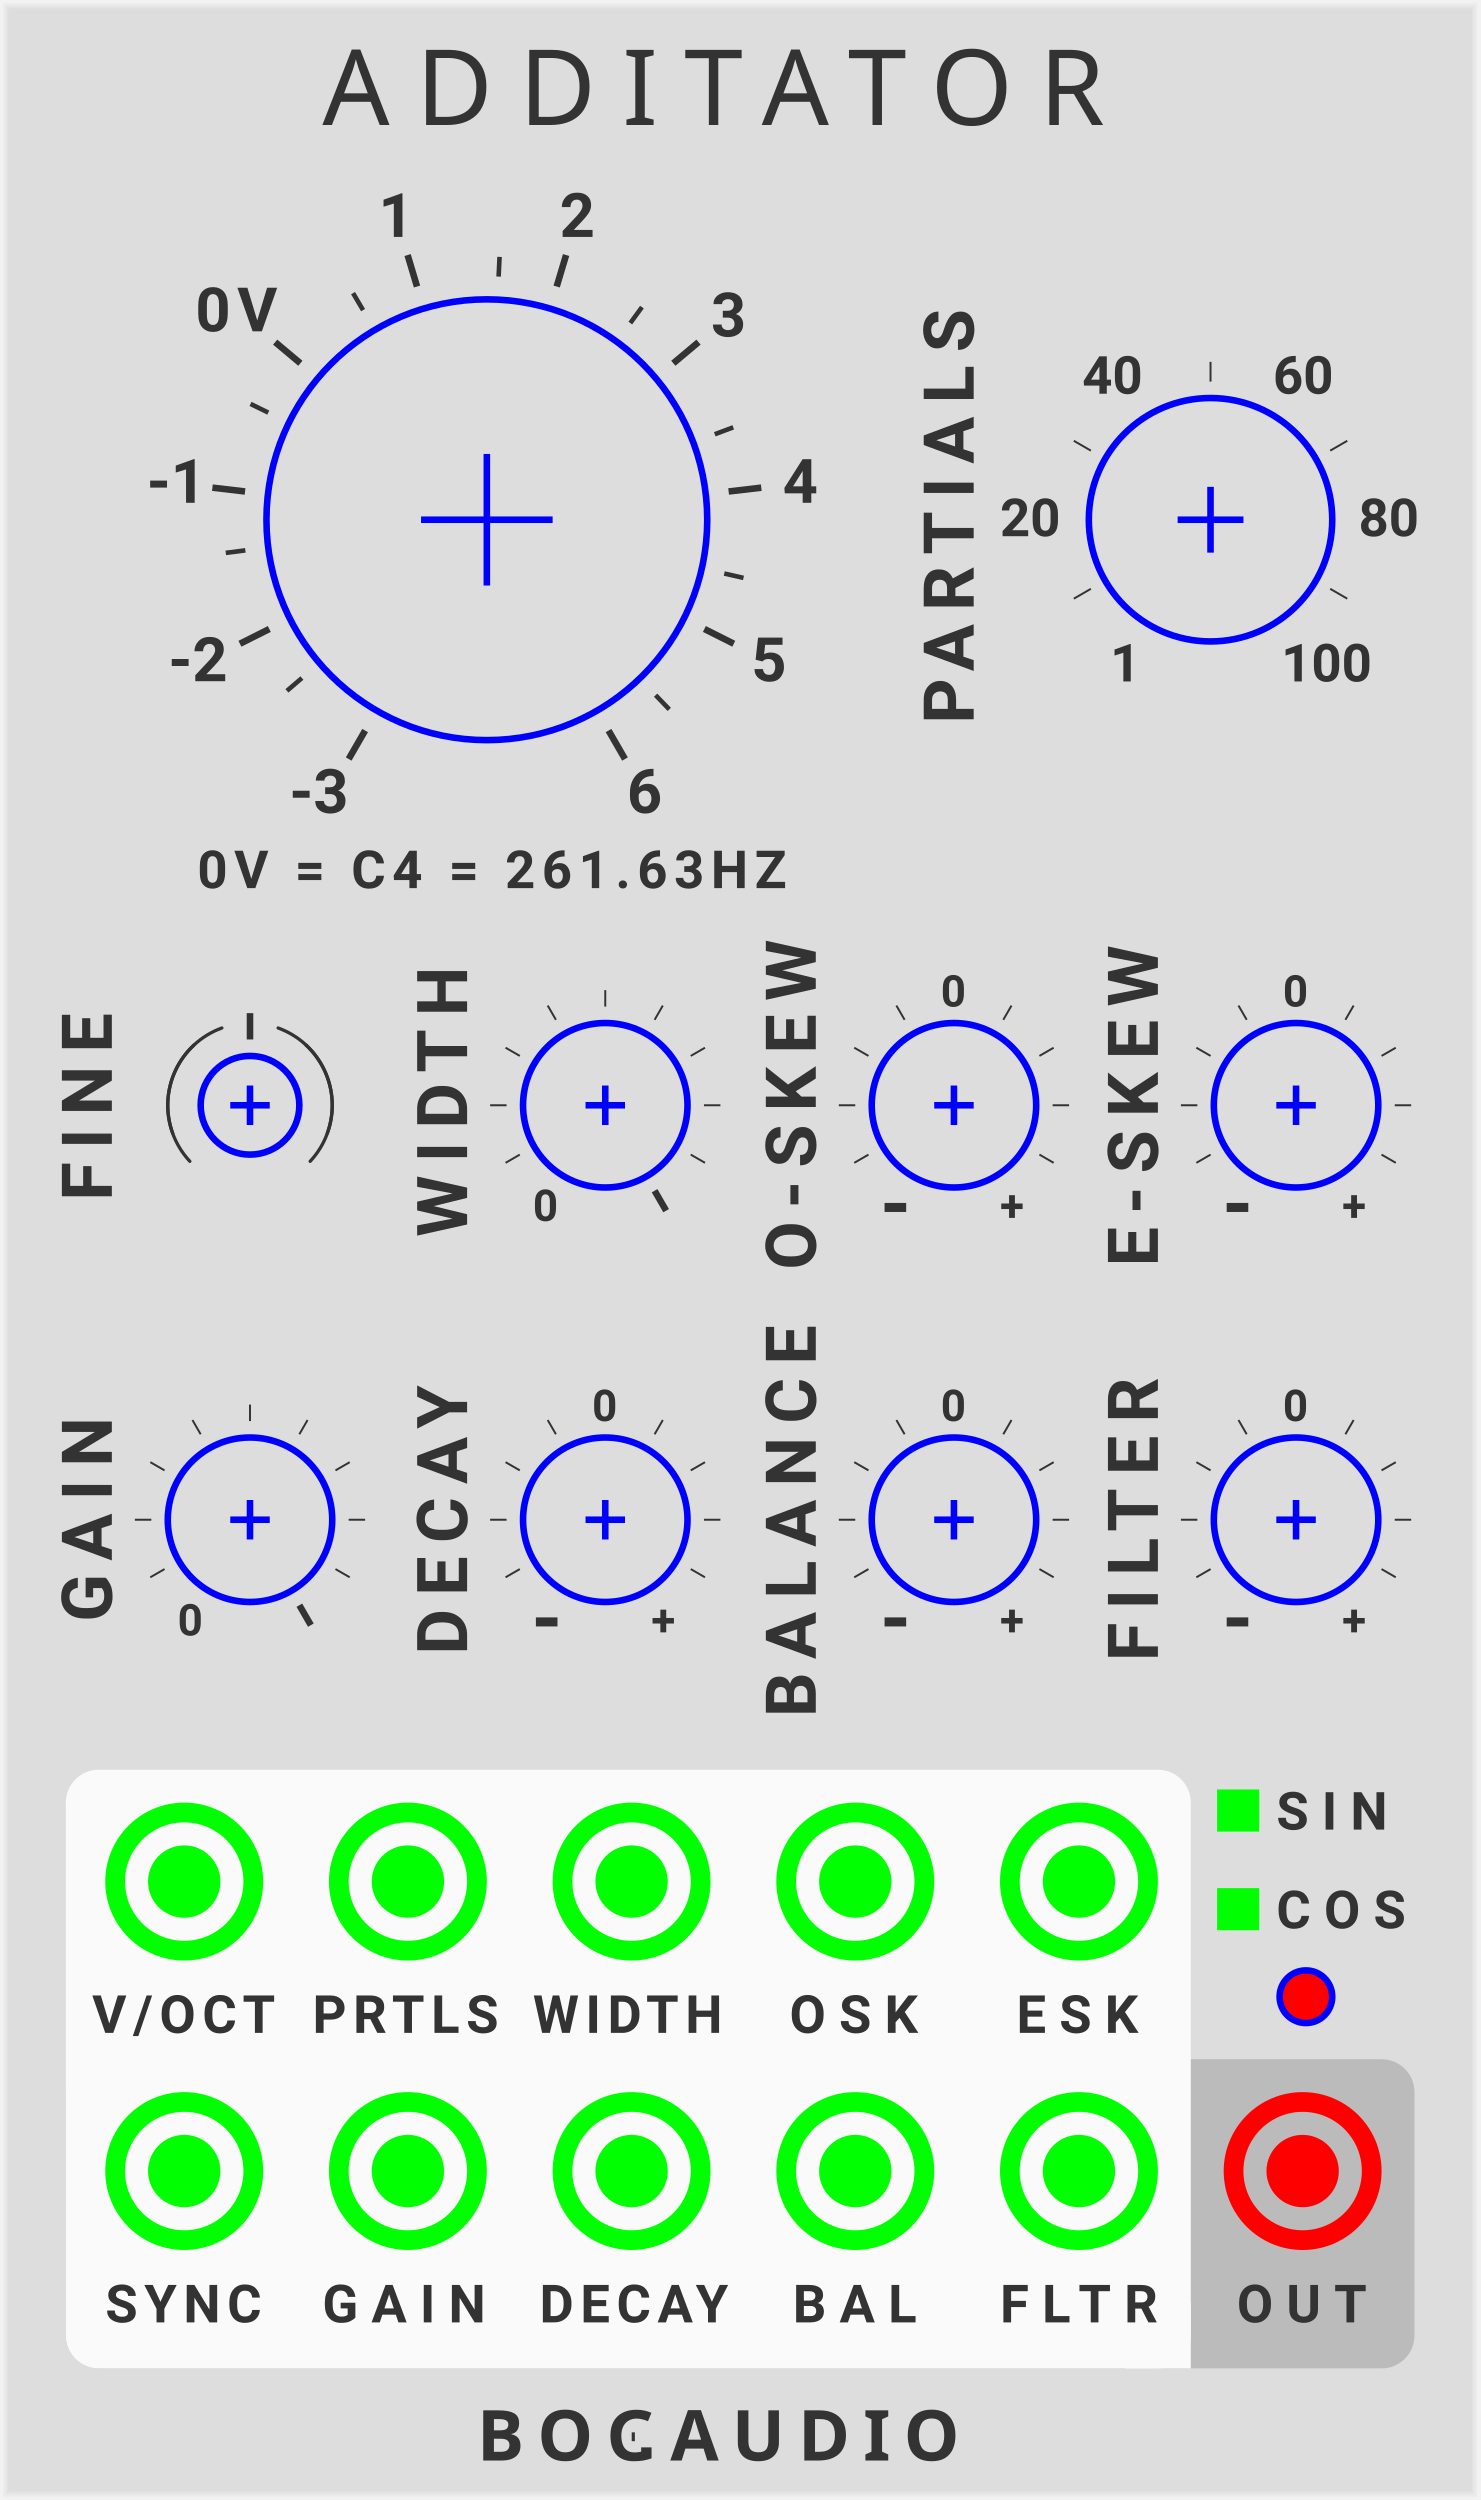
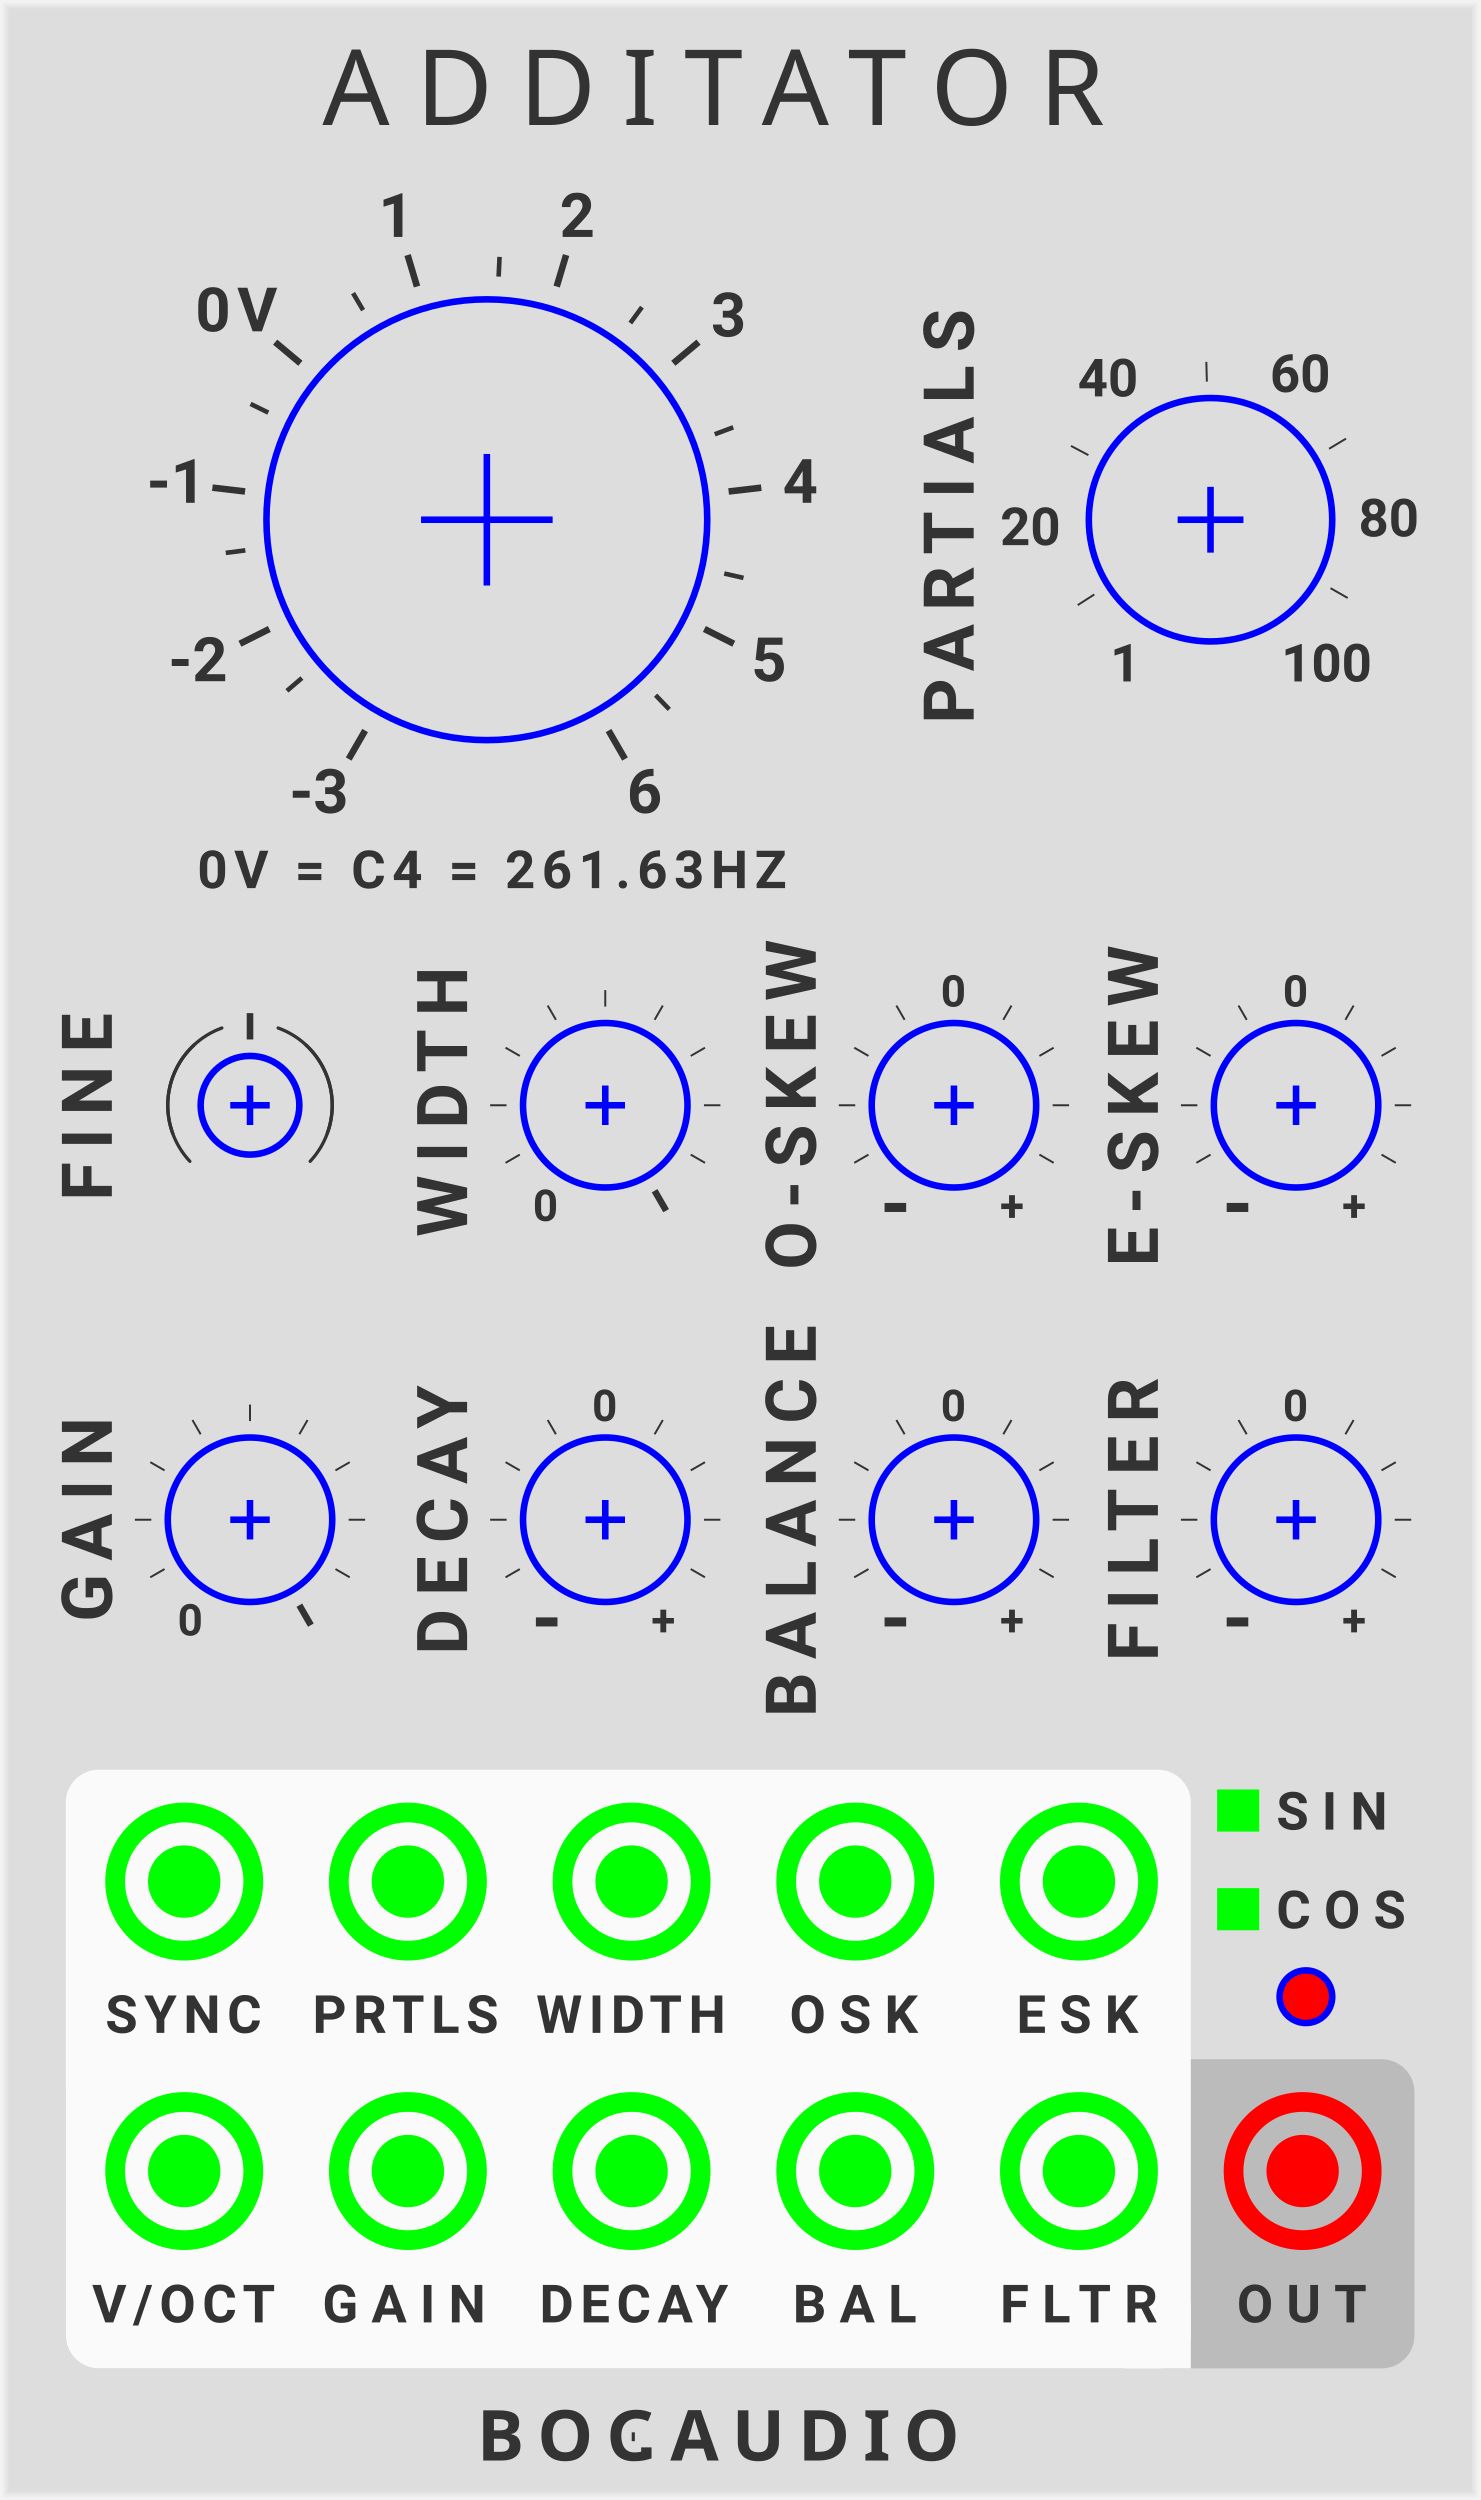
<svg xmlns="http://www.w3.org/2000/svg" xmlns:xlink="http://www.w3.org/1999/xlink" version="1.1" width="225" height="380" viewBox="0 0 225 380">
  <style>
    text {
      fill: #333;
      font-family: 'Roboto', sans-serif;
      font-weight: bold;
    }
    text.title {
      font-family: 'Comfortaa', sans-serif;
      font-weight: normal;
    }
    text.brand {
      font-family: 'Audiowide', sans-serif;
      font-weight: bold;
    }
  </style>
  <defs>
    <symbol id="knob-large" viewBox="0 0 68px 68px">
      <g transform="translate(34 34)">
        <polyline points="-10,0 10,0" stroke-width="1" stroke="#00f" />
        <polyline points="0,-10 0,10" stroke-width="1" stroke="#00f" />
        <circle cx="0" cy="0" r="33.5" stroke-width="1" stroke="#00f" fill="none" />
      </g>
    </symbol>
    <symbol id="knob" viewBox="0 0 38px 38px">
      <g transform="translate(19 19)">
        <polyline points="-5,0 5,0" stroke-width="1" stroke="#00f" />
        <polyline points="0,-5 0,5" stroke-width="1" stroke="#00f" />
        <circle cx="0" cy="0" r="18.5" stroke-width="1" stroke="#00f" fill="none" />
      </g>
    </symbol>
    <symbol id="knob-medium" viewBox="0 0 26px 26px">
      <g transform="translate(13 13)">
        <polyline points="-3,0 3,0" stroke-width="1" stroke="#00f" />
        <polyline points="0,-3 0,3" stroke-width="1" stroke="#00f" />
        <circle cx="0" cy="0" r="12.5" stroke-width="1" stroke="#00f" fill="none" />
      </g>
    </symbol>
    <symbol id="knob-smallest" viewBox="0 0 16px 16px">
      <g transform="translate(8 8)">
        <polyline points="-3,0 3,0" stroke-width="1" stroke="#00f" />
        <polyline points="0,-3 0,3" stroke-width="1" stroke="#00f" />
        <circle r="7.5" stroke-width="1" stroke="#00f" fill="none" />
      </g>
    </symbol>
    <symbol id="knobguide-frequency" viewBox="0 0 108px 108px">
      <g transform="translate(54 54)">
        <g transform="rotate(-240) translate(34 0)">
          <polyline points="0,0 5,0" stroke-width="1" stroke="#333" transform="translate(3 0)" />
          <text font-size="7.0pt" transform="translate(14 0) rotate(240) translate(-6 3)">-3</text>
        </g>
        <g transform="rotate(-220.56) translate(34 0)">
          <polyline points="0,0 3,0" stroke-width="0.7" stroke="#333" transform="translate(3 0)" />
        </g>
        <g transform="rotate(-206.667) translate(34 0)">
          <polyline points="0,0 5,0" stroke-width="1" stroke="#333" transform="translate(3 0)" />
          <text font-size="7.0pt" transform="translate(14 0) rotate(206.667) translate(-5.5 3)">-2</text>
        </g>
        <g transform="rotate(-187.23) translate(34 0)">
          <polyline points="0,0 3,0" stroke-width="0.7" stroke="#333" transform="translate(3 0)" />
        </g>
        <g transform="rotate(-173.333) translate(34 0)">
          <polyline points="0,0 5,0" stroke-width="1" stroke="#333" transform="translate(3 0)" />
          <text font-size="7.0pt" transform="translate(14 0) rotate(173.333) translate(-4 3)">-1</text>
        </g>
        <g transform="rotate(-153.89) translate(34 0)">
          <polyline points="0,0 3,0" stroke-width="0.7" stroke="#333" transform="translate(3 0)" />
        </g>
        <g transform="rotate(-140) translate(34 0)">
          <polyline points="0,0 5,0" stroke-width="1" stroke="#333" transform="translate(3 0)" />
          <text font-size="7.0pt" letter-spacing="1px" transform="translate(16 0) rotate(140) translate(-6 3.5)">0V</text>
        </g>
        <g transform="rotate(-120.56) translate(34 0)">
          <polyline points="0,0 3,0" stroke-width="0.7" stroke="#333" transform="translate(3 0)" />
        </g>
        <g transform="rotate(-106.667) translate(34 0)">
          <polyline points="0,0 5,0" stroke-width="1" stroke="#333" transform="translate(3 0)" />
          <text font-size="7.0pt" transform="translate(14 0) rotate(106.667) translate(-2.7 3)">1</text>
        </g>
        <g transform="rotate(-87.23) translate(34 0)">
          <polyline points="0,0 3,0" stroke-width="0.7" stroke="#333" transform="translate(3 0)" />
        </g>
        <g transform="rotate(-73.33) translate(34 0)">
          <polyline points="0,0 5,0" stroke-width="1" stroke="#333" transform="translate(3 0)" />
          <text font-size="7.0pt" transform="translate(14 0) rotate(73.333) translate(-2.7 3)">2</text>
        </g>
        <g transform="rotate(-53.89) translate(34 0)">
          <polyline points="0,0 3,0" stroke-width="0.7" stroke="#333" transform="translate(3 0)" />
        </g>
        <g transform="rotate(-40) translate(34 0)">
          <polyline points="0,0 5,0" stroke-width="1" stroke="#333" transform="translate(3 0)" />
          <text font-size="7.0pt" transform="translate(14 0) rotate(40) translate(-2.7 3)">3</text>
        </g>
        <g transform="rotate(-20.56) translate(34 0)">
          <polyline points="0,0 3,0" stroke-width="0.7" stroke="#333" transform="translate(3 0)" />
        </g>
        <g transform="rotate(-6.667) translate(34 0)">
          <polyline points="0,0 5,0" stroke-width="1" stroke="#333" transform="translate(3 0)" />
          <text font-size="7.0pt" transform="translate(14 0) rotate(6.667) translate(-2.7 3)">4</text>
        </g>
        <g transform="rotate(12.77) translate(34 0)">
          <polyline points="0,0 3,0" stroke-width="0.7" stroke="#333" transform="translate(3 0)" />
        </g>
        <g transform="rotate(26.667) translate(34 0)">
          <polyline points="0,0 5,0" stroke-width="1" stroke="#333" transform="translate(3 0)" />
          <text font-size="7.0pt" transform="translate(14 0) rotate(-26.667) translate(-2.7 3)">5</text>
        </g>
        <g transform="rotate(46.11) translate(34 0)">
          <polyline points="0,0 3,0" stroke-width="0.7" stroke="#333" transform="translate(3 0)" />
        </g>
        <g transform="rotate(60) translate(34 0)">
          <polyline points="0,0 5,0" stroke-width="1" stroke="#333" transform="translate(3 0)" />
          <text font-size="7.0pt" transform="translate(14 0) rotate(-60) translate(-2.7 3)">6</text>
        </g>
      </g>
    </symbol>
    <symbol id="knobguide-partials" viewBox="0 0 70px 70px">
      <g transform="translate(35 35)">
        <text font-size="6.0pt" transform="rotate(-240) translate(25.5 0) rotate(240) translate(-2.5 2.5)">1</text>
-         <polyline points="0,0 3,0" stroke-width="0.3" stroke="#333" transform="rotate(-210) translate(21 0)" />
-         <text font-size="6.0pt" transform="rotate(-180) translate(25 0) rotate(180) translate(-7 2.5)">20</text>
-         <polyline points="0,0 3,0" stroke-width="0.3" stroke="#333" transform="rotate(-150) translate(21 0)" />
-         <text font-size="6.0pt" transform="rotate(-120) translate(25 0) rotate(120) translate(-7 2.5)">40</text>
-         <polyline points="0,0 3,0" stroke-width="0.3" stroke="#333" transform="rotate(-90) translate(21 0)" />
-         <text font-size="6.0pt" transform="rotate(-60) translate(25 0) rotate(60) translate(-3 2.5)">60</text>
-         <polyline points="0,0 3,0" stroke-width="0.3" stroke="#333" transform="rotate(-30) translate(21 0)" />
-         <text font-size="6.0pt" transform="rotate(0) translate(25 0) rotate(0) translate(-2.5 2.5)">80</text>
-         <polyline points="0,0 3,0" stroke-width="0.3" stroke="#333" transform="rotate(30) translate(21 0)" />
+         <polyline points="0,0 3,0" stroke-width="0.3" stroke="#333" transform="rotate(-212.73) translate(21 0)" />
+         <text font-size="6.0pt" transform="rotate(-182.42) translate(25 0) rotate(182.42) translate(-7 2.8)">20</text>
+         <polyline points="0,0 3,0" stroke-width="0.3" stroke="#333" transform="rotate(-152.12) translate(21 0)" />
+         <text font-size="6.0pt" transform="rotate(-121.82) translate(25 0) rotate(121.82) translate(-7 2.5)">40</text>
+         <polyline points="0,0 3,0" stroke-width="0.3" stroke="#333" transform="rotate(-91.52) translate(21 0)" />
+         <text font-size="6.0pt" transform="rotate(-61.21) translate(25 0) rotate(61.21) translate(-3 2.5)">60</text>
+         <polyline points="0,0 3,0" stroke-width="0.3" stroke="#333" transform="rotate(-30.91) translate(21 0)" />
+         <text font-size="6.0pt" transform="rotate(-0.61) translate(25 0) rotate(0.61) translate(-2.5 2.8)">80</text>
+         <polyline points="0,0 3,0" stroke-width="0.3" stroke="#333" transform="rotate(29.7) translate(21 0)" />
        <text font-size="6.0pt" transform="rotate(60) translate(25.5 0) rotate(-60) translate(-2 2.5)">100</text>
      </g>
    </symbol>
    <symbol id="knobguide-attenuverter" viewBox="0 0 45px 45px">
      <g transform="translate(22.5 22.5)">
        <g transform="rotate(-240) translate(15 0)">
          <text font-size="9.0pt" transform="translate(3 0) rotate(240) translate(-2.2 3.6)">-</text>
        </g>
        <g transform="rotate(-210) translate(15 0)">
          <polyline points="0,0 2.5,0" stroke-width="0.3" stroke="#333" />
        </g>
        <g transform="rotate(-180) translate(15 0)">
          <polyline points="0,0 2.5,0" stroke-width="0.3" stroke="#333" />
        </g>
        <g transform="rotate(-150) translate(15 0)">
          <polyline points="0,0 2.5,0" stroke-width="0.3" stroke="#333" />
        </g>
        <g transform="rotate(-120) translate(15 0)">
          <polyline points="0,0 2.5,0" stroke-width="0.3" stroke="#333" />
        </g>
        <g transform="rotate(-90) translate(15 0)">
          <text font-size="5.0pt" transform="translate(2 0) rotate(90) translate(-2 2)">0</text>
        </g>
        <g transform="rotate(-60) translate(15 0)">
          <polyline points="0,0 2.5,0" stroke-width="0.3" stroke="#333" />
        </g>
        <g transform="rotate(-30) translate(15 0)">
          <polyline points="0,0 2.5,0" stroke-width="0.3" stroke="#333" />
        </g>
        <g transform="rotate(0) translate(15 0)">
          <polyline points="0,0 2.5,0" stroke-width="0.3" stroke="#333" />
        </g>
        <g transform="rotate(30) translate(15 0)">
          <polyline points="0,0 2.5,0" stroke-width="0.3" stroke="#333" />
        </g>
        <g transform="rotate(60) translate(15 0)">
          <text font-size="5.0pt" transform="translate(3 0) rotate(-60) translate(-2 2)">+</text>
        </g>
      </g>
    </symbol>
    <symbol id="knobguide-linear" viewBox="0 0 45px 45px">
      <g transform="translate(22.5 22.5)">
        <text font-size="5.0pt" transform="rotate(-240) translate(18 0) rotate(240) translate(-2 2)">0</text>
        <polyline points="0,0 2.5,0" stroke-width="0.3" stroke="#333" transform="rotate(-210) translate(15 0)" />
        <polyline points="0,0 2.5,0" stroke-width="0.3" stroke="#333" transform="rotate(-180) translate(15 0)" />
        <polyline points="0,0 2.5,0" stroke-width="0.3" stroke="#333" transform="rotate(-150) translate(15 0)" />
        <polyline points="0,0 2.5,0" stroke-width="0.3" stroke="#333" transform="rotate(-120) translate(15 0)" />
        <polyline points="0,0 2.5,0" stroke-width="0.3" stroke="#333" transform="rotate(-90) translate(15 0)" />
        <polyline points="0,0 2.5,0" stroke-width="0.3" stroke="#333" transform="rotate(-60) translate(15 0)" />
        <polyline points="0,0 2.5,0" stroke-width="0.3" stroke="#333" transform="rotate(-30) translate(15 0)" />
        <polyline points="0,0 2.5,0" stroke-width="0.3" stroke="#333" transform="rotate(0) translate(15 0)" />
        <polyline points="0,0 2.5,0" stroke-width="0.3" stroke="#333" transform="rotate(30) translate(15 0)" />
        <polyline points="0,0 3.5,0" stroke-width="1" stroke="#333" transform="rotate(60) translate(15 0)" />
      </g>
    </symbol>
    <symbol id="knobguide-centertick" viewBox="0 0 40px 40px">
      <g transform="translate(20 20)">
        <g transform="rotate(-90) translate(10 0)">
          <polyline points="0,0 4,0" stroke-width="1" stroke="#333" />
        </g>
        <path d="M 0 -12.5 A 12.5 12.5 0 0 1 12.5 0" stroke="#333" stroke-width="0.5" stroke-linecap="round" fill="none" transform="rotate(20)" />
        <path d="M 0 -12.5 A 12.5 12.5 0 0 1 12.5 0" stroke="#333" stroke-width="0.5" stroke-linecap="round" fill="none" transform="rotate(43)" />
        <path d="M 0 -12.5 A 12.5 12.5 0 0 0 -12.5 0" stroke="#333" stroke-width="0.5" stroke-linecap="round" fill="none" transform="rotate(-20)" />
        <path d="M 0 -12.5 A 12.5 12.5 0 0 0 -12.5 0" stroke="#333" stroke-width="0.5" stroke-linecap="round" fill="none" transform="rotate(-43)" />
      </g>
    </symbol>
    <symbol id="input" viewBox="0 0 24px 24px">
      <g transform="translate(12 12)">
        <circle cx="0" cy="0" r="5" stroke-width="1" stroke="#0f0" fill="#0f0" />
        <circle cx="0" cy="0" r="10.5" stroke-width="3" stroke="#0f0" fill="none" />
      </g>
    </symbol>
    <symbol id="output" viewBox="0 0 24px 24px">
      <g transform="translate(12 12)">
        <circle cx="0" cy="0" r="5" stroke-width="1" stroke="#f00" fill="#f00" />
        <circle cx="0" cy="0" r="10.5" stroke-width="3" stroke="#f00" fill="none" />
      </g>
    </symbol>
    <symbol id="button-small" viewBox="0 0 9px 9px">
      <g transform="translate(4.5 4.5)">
        <circle r="4" stroke-width="1" stroke="#00f" fill="#f00" />
      </g>
    </symbol>
    <symbol id="light-small" viewBox="0 0 6.4px 6.4px">
      <rect width="6.4" height="6.4" fill="#0f0" />
    </symbol>
  </defs>
  <rect width="100%" height="100%" fill="#ddd" />
  <polyline points="1,1 224,1 224,379 1,379 1,1" stroke="#e4e4e4" stroke-width="0.5" fill="none" />
  <polyline points="0.5,0.5 224.5,0.5 224.5,379.5 0.5,379.5 0.5,0.5" stroke="#ebebeb" stroke-width="0.8" fill="none" />
  <polyline points="0,0 225,0 225,380 0,380 0,0" stroke="#f2f2f2" stroke-width="1" fill="none" />
  <text class="title" x="49" y="19" font-size="12pt" letter-spacing="4px">ADDITATOR</text>
  <g transform="translate(72.5 374)">
    <text class="brand" font-size="8pt" letter-spacing="2px">BOGAUDIO</text>
    <rect width="3.0" height="3" fill="#ddd" transform="translate(24 -5)" />
  </g>
  <g transform="translate(20 25)">
    <use id="FREQUENCY_PARAM" xlink:href="#knob-large" transform="translate(20 20)" />
  </g>
  <use xlink:href="#knobguide-frequency" transform="translate(20 25)" />
  <text font-size="6pt" letter-spacing="1px" transform="translate(30 135)">0V = C4 = 261.63HZ</text>
  <g transform="translate(144 60)">
    <text font-size="8pt" letter-spacing="2px" transform="translate(4 50) rotate(270)">PARTIALS</text>
    <use id="PARTIALS_PARAM" xlink:href="#knob" transform="translate(21 0)" />
    <use xlink:href="#knobguide-partials" transform="translate(5 -16)" />
  </g>
  <g transform="translate(10 155)">
    <g transform="translate(10 5)">
      <text font-size="8pt" letter-spacing="2px" transform="translate(-3 22.5) rotate(270)">FINE</text>
      <use id="FINE_PARAM" xlink:href="#knob-smallest" transform="translate(10 0)" />
    </g>
    <use xlink:href="#knobguide-centertick" transform="translate(8 -7)" />
    <g transform="translate(53 0)">
      <text font-size="8pt" letter-spacing="2px" transform="translate(8 33) rotate(270)">WIDTH</text>
      <use id="WIDTH_PARAM" xlink:href="#knob-medium" transform="translate(16 0)" />
    </g>
    <use xlink:href="#knobguide-linear" transform="translate(59.5 -9.5)" />
    <g transform="translate(106 0)">
      <text font-size="8pt" letter-spacing="2px" transform="translate(8 38) rotate(270)">O-SKEW</text>
      <use id="ODD_SKEW_PARAM" xlink:href="#knob-medium" transform="translate(16 0)" />
    </g>
    <use xlink:href="#knobguide-attenuverter" transform="translate(112.5 -9.5)" />
    <g transform="translate(158 0)">
      <text font-size="8pt" letter-spacing="2px" transform="translate(8 37.5) rotate(270)">E-SKEW</text>
      <use id="EVEN_SKEW_PARAM" xlink:href="#knob-medium" transform="translate(16 0)" />
    </g>
    <use xlink:href="#knobguide-attenuverter" transform="translate(164.5 -9.5)" />
  </g>
  <g transform="translate(10 218)">
    <g transform="translate(-1 0)">
      <text font-size="8pt" letter-spacing="2px" transform="translate(8 28.5) rotate(270)">GAIN</text>
      <use id="GAIN_PARAM" xlink:href="#knob-medium" transform="translate(16 0)" />
    </g>
    <use xlink:href="#knobguide-linear" transform="translate(5.5 -9.5)" />
    <g transform="translate(53 0)">
      <text font-size="8pt" letter-spacing="2px" transform="translate(8 33.5) rotate(270)">DECAY</text>
      <use id="DECAY_PARAM" xlink:href="#knob-medium" transform="translate(16 0)" />
    </g>
    <use xlink:href="#knobguide-attenuverter" transform="translate(59.5 -9.5)" />
    <g transform="translate(106 0)">
      <text font-size="8pt" letter-spacing="2px" transform="translate(8 43) rotate(270)">BALANCE</text>
      <use id="BALANCE_PARAM" xlink:href="#knob-medium" transform="translate(16 0)" />
    </g>
    <use xlink:href="#knobguide-attenuverter" transform="translate(112.5 -9.5)" />
    <g transform="translate(158 0)">
      <text font-size="8pt" letter-spacing="2px" transform="translate(8 34.5) rotate(270)">FILTER</text>
      <use id="FILTER_PARAM" xlink:href="#knob-medium" transform="translate(16 0)" />
    </g>
    <use xlink:href="#knobguide-attenuverter" transform="translate(164.5 -9.5)" />
  </g>
  <g transform="translate(185 272)">
    <use id="SINE_LIGHT" xlink:href="#light-small" transform="translate(0 0)" />
    <text font-size="6pt" letter-spacing="2px" transform="translate(9 6.1)">SIN</text>
    <use id="COSINE_LIGHT" xlink:href="#light-small" transform="translate(0 15)" />
    <text font-size="6pt" letter-spacing="2px" transform="translate(9 21.1)">COS</text>
    <use id="PHASE_PARAM" xlink:href="#button-small" transform="translate(9 27)" />
  </g>
  <g transform="translate(0 269)">
    <rect width="205" height="47" rx="5" fill="#bbb" transform="translate(10 44)" />
    <rect width="171" height="91" rx="5" fill="#fafafa" transform="translate(10 0)" />
    <rect width="10" height="10" fill="#fafafa" transform="translate(171 81)" />
    <g transform="translate(10 0)">
      <g transform="translate(3 0)">
-         <use id="PITCH_INPUT" xlink:href="#input" transform="translate(3 5)" />
-         <text font-size="6pt" letter-spacing="1px" transform="translate(1 40)">V/OCT</text>
+         <use id="SYNC_INPUT" xlink:href="#input" transform="translate(3 5)" />
+         <text font-size="6pt" letter-spacing="1px" transform="translate(3 40)">SYNC</text>
      </g>
      <g transform="translate(37 0)">
        <use id="PARTIALS_INPUT" xlink:href="#input" transform="translate(3 5)" />
        <text font-size="6pt" letter-spacing="1px" transform="translate(0.5 40)">PRTLS</text>
      </g>
      <g transform="translate(71 0)">
        <use id="WIDTH_INPUT" xlink:href="#input" transform="translate(3 5)" />
-         <text font-size="6pt" letter-spacing="1px" transform="translate(0 40)">WIDTH</text>
+         <text font-size="6pt" letter-spacing="1px" transform="translate(0.5 40)">WIDTH</text>
      </g>
      <g transform="translate(105 0)">
        <use id="ODD_SKEW_INPUT" xlink:href="#input" transform="translate(3 5)" />
        <text font-size="6pt" letter-spacing="2px" transform="translate(5 40)">OSK</text>
      </g>
      <g transform="translate(139 0)">
        <use id="EVEN_SKEW_INPUT" xlink:href="#input" transform="translate(3 5)" />
        <text font-size="6pt" letter-spacing="2px" transform="translate(5.5 40)">ESK</text>
      </g>
    </g>
    <g transform="translate(10 44)">
      <g transform="translate(3 0)">
-         <use id="SYNC_INPUT" xlink:href="#input" transform="translate(3 5)" />
-         <text font-size="6pt" letter-spacing="1px" transform="translate(3 40)">SYNC</text>
+         <use id="PITCH_INPUT" xlink:href="#input" transform="translate(3 5)" />
+         <text font-size="6pt" letter-spacing="1px" transform="translate(1 40)">V/OCT</text>
      </g>
      <g transform="translate(37 0)">
        <use id="GAIN_INPUT" xlink:href="#input" transform="translate(3 5)" />
        <text font-size="6pt" letter-spacing="2px" transform="translate(2 40)">GAIN</text>
      </g>
      <g transform="translate(71 0)">
        <use id="DECAY_INPUT" xlink:href="#input" transform="translate(3 5)" />
        <text font-size="6pt" letter-spacing="1px" transform="translate(1 40)">DECAY</text>
      </g>
      <g transform="translate(105 0)">
        <use id="BALANCE_INPUT" xlink:href="#input" transform="translate(3 5)" />
        <text font-size="6pt" letter-spacing="2px" transform="translate(5.5 40)">BAL</text>
      </g>
      <g transform="translate(139 0)">
        <use id="FILTER_INPUT" xlink:href="#input" transform="translate(3 5)" />
        <text font-size="6pt" letter-spacing="2px" transform="translate(3 40)">FLTR</text>
      </g>
      <g transform="translate(173 0)">
        <use id="AUDIO_OUTPUT" xlink:href="#output" transform="translate(3 5)" />
        <text font-size="6pt" letter-spacing="2px" transform="translate(5 40)">OUT</text>
      </g>
    </g>
  </g>
</svg>
